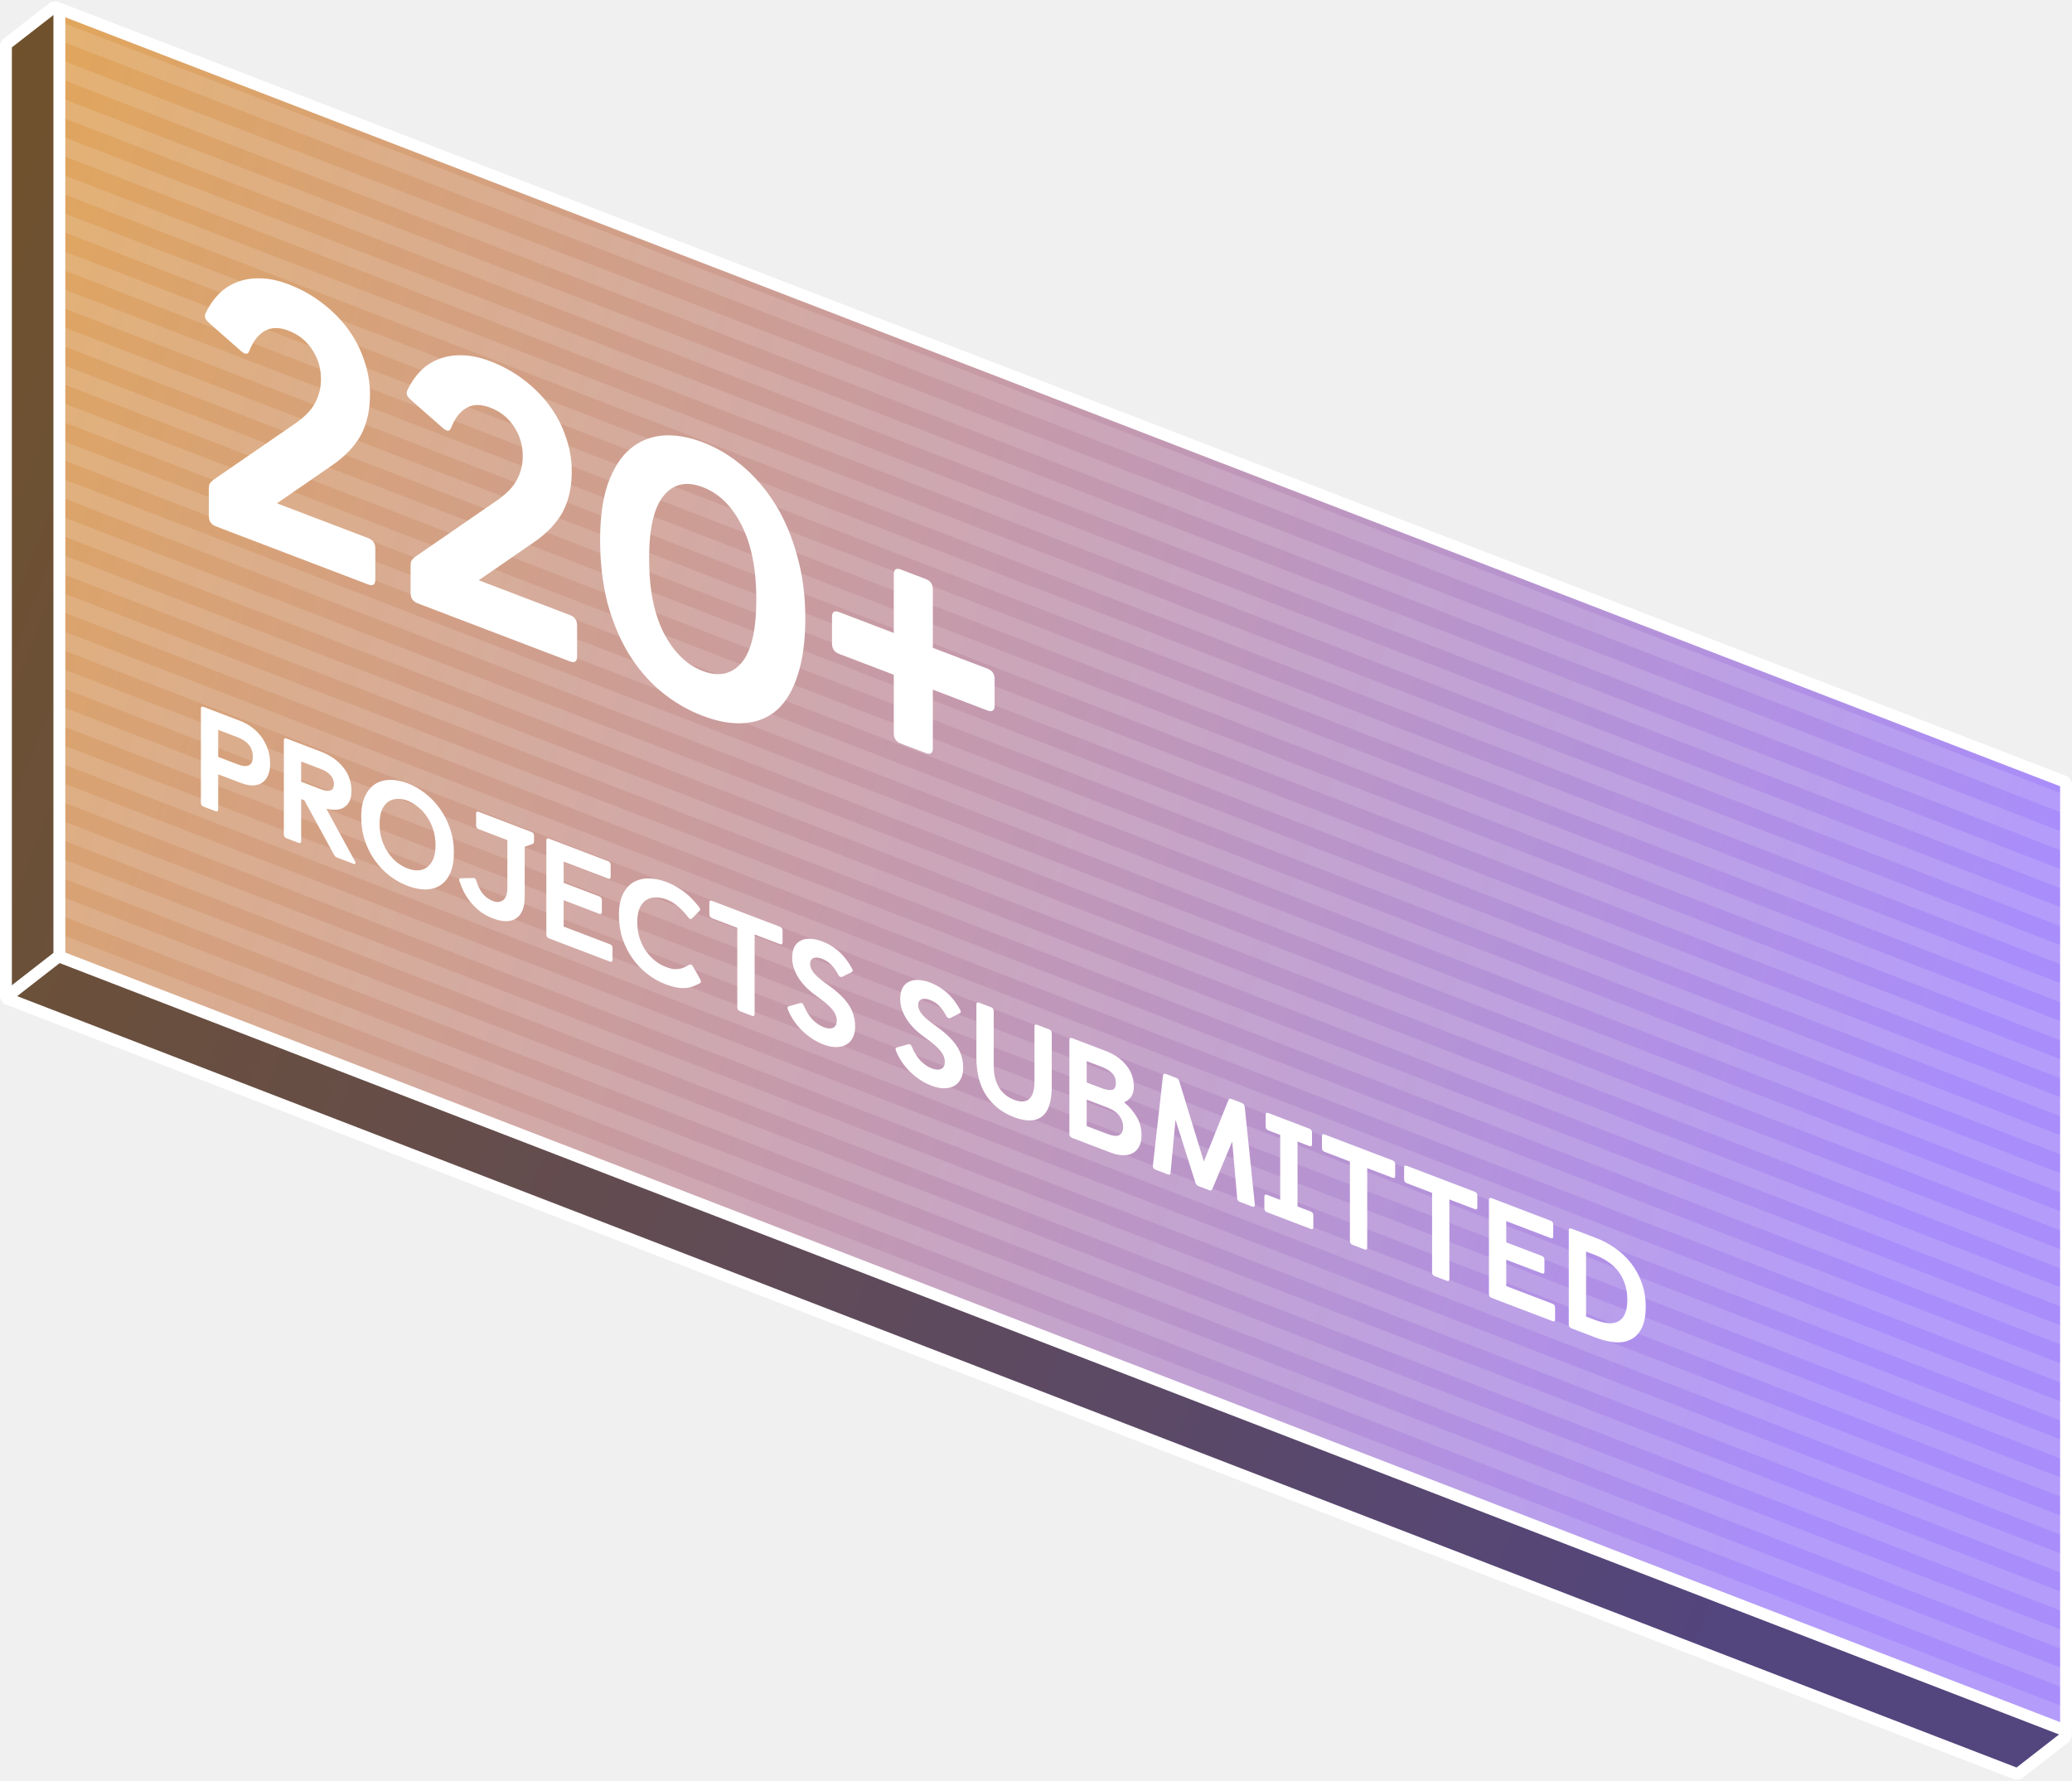
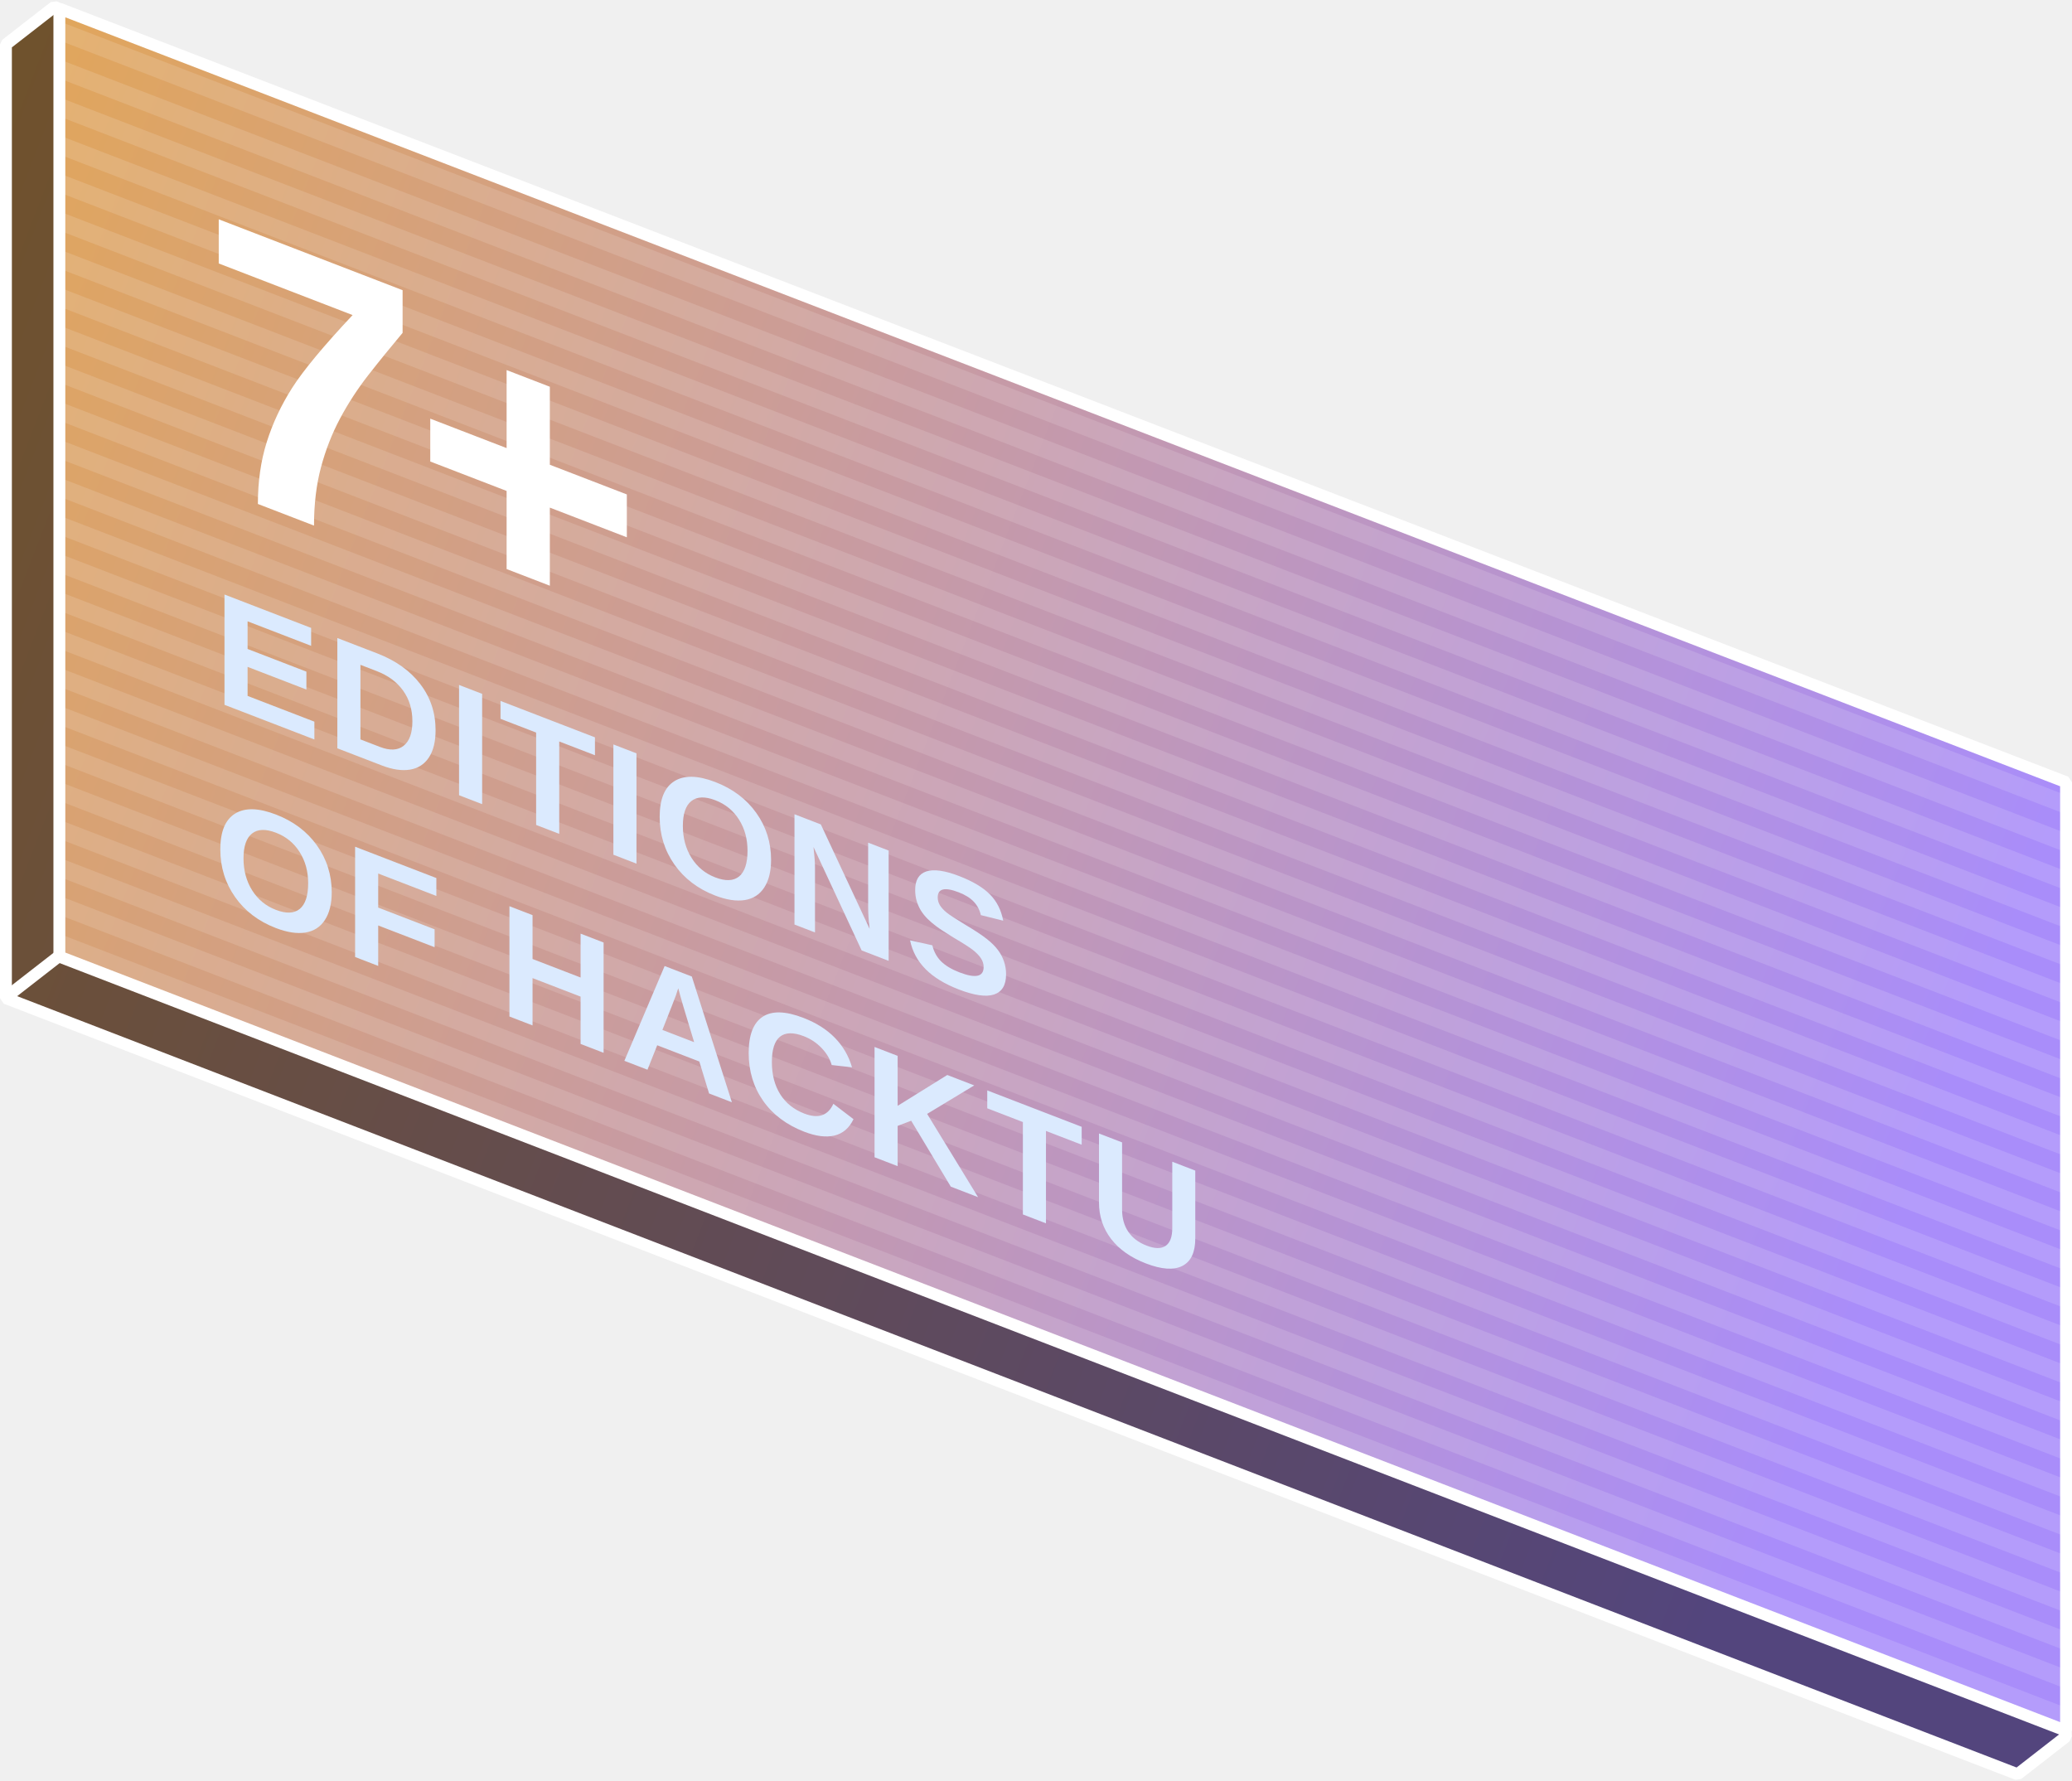
<svg xmlns="http://www.w3.org/2000/svg" xmlns:xlink="http://www.w3.org/1999/xlink" fill="none" height="300" viewBox="0 0 349 300" width="349">
  <linearGradient id="a">
    <stop offset="0" stop-color="#e0a458" />
    <stop offset="1" stop-color="#a78bfa" />
  </linearGradient>
  <linearGradient id="b" gradientUnits="userSpaceOnUse" x1="-0" x2="339.937" xlink:href="#a" y1="7" y2="138.523" />
  <linearGradient id="c" gradientUnits="userSpaceOnUse" x1="9" x2="348.937" xlink:href="#a" y1="0" y2="131.523" />
  <clipPath id="d">
    <path d="m10 2h339v291.509h-339z" />
  </clipPath>
  <path d="m9.153 1.148-8.153 6.342v160.65l338.832 130.724 8.139-6.33-8.933-153.778z" fill="url(#b)" />
  <path d="m9.153 1.148-8.153 6.342v160.65l338.832 130.724 8.139-6.33-8.933-153.778z" fill="#000" fill-opacity=".5" />
  <g stroke="#fff">
    <path d="m9.153 1.148-8.153 6.342v160.65l338.832 130.724 8.139-6.33-8.933-153.778z" stroke-linejoin="bevel" stroke-width="2" />
    <path d="m348 291.542v-159.783l-338-130.302v159.682z" fill="url(#c)" stroke-linejoin="bevel" stroke-width="2" />
    <path d="m1 168 9-7" stroke-width="2" />
    <g clip-path="url(#d)" stroke-linejoin="bevel" stroke-width="3">
      <path d="m359 139.804-349-134.604" stroke-opacity=".15" />
      <path d="m359 136.604-349-134.604" stroke-opacity=".02" />
      <path d="m359 146.209-349-134.605" stroke-opacity=".15" />
      <path d="m359 143.009-349-134.605" stroke-opacity=".02" />
      <path d="m359 152.613-349-134.604" stroke-opacity=".15" />
      <path d="m359 149.413-349-134.604" stroke-opacity=".02" />
      <path d="m359 159.018-349-134.605" stroke-opacity=".15" />
      <path d="m359 155.818-349-134.605" stroke-opacity=".02" />
      <path d="m359 165.422-349-134.605" stroke-opacity=".15" />
      <path d="m359 162.222-349-134.605" stroke-opacity=".02" />
      <path d="m359 171.826-349-134.604" stroke-opacity=".15" />
      <path d="m359 168.626-349-134.604" stroke-opacity=".02" />
      <path d="m359 178.231-349-134.605" stroke-opacity=".15" />
      <path d="m359 175.031-349-134.605" stroke-opacity=".02" />
      <path d="m359 184.635-349-134.605" stroke-opacity=".15" />
      <path d="m359 181.435-349-134.604" stroke-opacity=".02" />
      <path d="m359 191.039-349-134.604" stroke-opacity=".15" />
      <path d="m359 187.839-349-134.604" stroke-opacity=".02" />
      <path d="m359 197.444-349-134.605" stroke-opacity=".15" />
      <path d="m359 194.244-349-134.605" stroke-opacity=".02" />
      <path d="m359 203.848-349-134.604" stroke-opacity=".15" />
      <path d="m359 200.648-349-134.604" stroke-opacity=".02" />
      <path d="m359 210.252-349-134.604" stroke-opacity=".15" />
      <path d="m359 207.053-349-134.605" stroke-opacity=".02" />
      <path d="m359 216.657-349-134.605" stroke-opacity=".15" />
      <path d="m359 213.457-349-134.605" stroke-opacity=".02" />
      <path d="m359 223.061-349-134.604" stroke-opacity=".15" />
      <path d="m359 219.861-349-134.604" stroke-opacity=".02" />
      <path d="m359 229.466-349-134.605" stroke-opacity=".15" />
      <path d="m359 226.266-349-134.605" stroke-opacity=".02" />
      <path d="m359 235.87-349-134.604" stroke-opacity=".15" />
      <path d="m359 232.67-349-134.604" stroke-opacity=".02" />
      <path d="m359 242.274-349-134.604" stroke-opacity=".15" />
      <path d="m359 239.074-349-134.604" stroke-opacity=".02" />
      <path d="m359 248.679-349-134.605" stroke-opacity=".15" />
      <path d="m359 245.479-349-134.605" stroke-opacity=".02" />
      <path d="m359 255.083-349-134.604" stroke-opacity=".15" />
      <path d="m359 251.883-349-134.604" stroke-opacity=".02" />
      <path d="m359 261.487-349-134.604" stroke-opacity=".15" />
      <path d="m359 258.288-349-134.605" stroke-opacity=".02" />
      <path d="m359 267.892-349-134.605" stroke-opacity=".15" />
      <path d="m359 264.692-349-134.605" stroke-opacity=".02" />
      <path d="m359 274.296-349-134.604" stroke-opacity=".15" />
      <path d="m359 271.096-349-134.604" stroke-opacity=".02" />
      <path d="m359 280.701-349-134.605" stroke-opacity=".15" />
      <path d="m359 277.501-349-134.605" stroke-opacity=".02" />
      <path d="m359 287.105-349-134.605" stroke-opacity=".15" />
      <path d="m359 283.905-349-134.604" stroke-opacity=".02" />
      <path d="m359 293.509-349-134.604" stroke-opacity=".15" />
      <path d="m359 290.309-349-134.604" stroke-opacity=".02" />
    </g>
  </g>
-   <path d="m35.169 82.449c0-.427.04-.731.12-.914.12-.21.319-.433.598-.668l13.754-9.474c1.714-1.181 2.87-2.383 3.468-3.605.638-1.207.957-2.515.957-3.923 0-1.792-.478-3.425-1.435-4.899-.957-1.517-2.312-2.61-4.066-3.279-1.595-.608-2.95-.571-4.066.113-1.076.656-1.913 1.766-2.511 3.33-.159.408-.419.544-.777.407-.199-.076-.419-.224-.658-.443l-5.382-4.741c-.439-.381-.658-.742-.658-1.083 0-.213.06-.425.179-.635.558-1.153 1.256-2.166 2.093-3.042.877-.903 1.894-1.582 3.05-2.037 1.196-.482 2.511-.706 3.947-.671 1.475.008 3.07.339 4.784.993 2.073.791 3.947 1.825 5.621 3.104 1.714 1.294 3.169 2.745 4.365 4.353 1.196 1.608 2.113 3.366 2.751 5.273.678 1.88 1.017 3.822 1.017 5.828 0 2.688-.518 4.986-1.555 6.895-1.036 1.866-2.631 3.541-4.784 5.023l-9.328 6.426 15.368 5.862c.797.304 1.196.883 1.196 1.736v5.248c0 .853-.399 1.128-1.196.824l-25.653-9.785c-.797-.304-1.196-.883-1.196-1.736zm33.987 12.963c0-.427.04-.732.12-.914.12-.21.319-.433.598-.668l13.754-9.474c1.714-1.181 2.87-2.382 3.468-3.605.638-1.207.957-2.515.957-3.923 0-1.792-.478-3.425-1.435-4.899-.957-1.517-2.312-2.61-4.066-3.279-1.595-.608-2.95-.571-4.066.113-1.076.656-1.913 1.766-2.511 3.33-.16.408-.419.544-.777.407-.199-.076-.419-.224-.658-.443l-5.382-4.741c-.439-.381-.658-.742-.658-1.083 0-.213.06-.425.179-.636.558-1.152 1.256-2.166 2.093-3.042.877-.903 1.894-1.582 3.05-2.037 1.196-.482 2.511-.706 3.947-.671 1.475.008 3.07.339 4.784.993 2.073.791 3.947 1.825 5.621 3.104 1.714 1.294 3.169 2.745 4.365 4.353 1.196 1.608 2.113 3.366 2.751 5.273.678 1.88 1.016 3.822 1.016 5.828 0 2.688-.518 4.986-1.555 6.895-1.036 1.866-2.631 3.54-4.784 5.023l-9.329 6.426 15.368 5.862c.797.304 1.196.883 1.196 1.736v5.248c0 .854-.399 1.128-1.196.824l-25.653-9.785c-.797-.304-1.196-.882-1.196-1.736zm49.206 25.169c-2.591-.989-4.963-2.384-7.116-4.187-2.113-1.787-3.927-3.929-5.441-6.427-1.515-2.541-2.691-5.4-3.529-8.578-.797-3.205-1.196-6.685-1.196-10.44 0-3.797.439-6.958 1.316-9.482.917-2.552 2.153-4.491 3.707-5.818 1.555-1.327 3.369-2.086 5.442-2.276 2.113-.175 4.385.201 6.817 1.128 2.432.927 4.684 2.277 6.757 4.049 2.113 1.787 3.947 3.937 5.502 6.45 1.554 2.513 2.77 5.387 3.647 8.623.917 3.208 1.376 6.711 1.376 10.508 0 3.755-.419 6.923-1.256 9.505-.797 2.555-1.954 4.525-3.468 5.909-1.515 1.343-3.349 2.094-5.502 2.254-2.113.175-4.465-.231-7.056-1.219zm0-7.552c2.671 1.018 4.844.567 6.518-1.354 1.674-1.964 2.512-5.528 2.512-10.69 0-5.078-.818-9.229-2.452-12.455-1.635-3.269-3.827-5.428-6.578-6.477s-4.943-.563-6.578 1.459c-1.634 1.979-2.451 5.508-2.451 10.585 0 5.163.837 9.364 2.511 12.606 1.674 3.198 3.847 5.307 6.518 6.326zm32.183.627-9.208-3.512c-.798-.304-1.196-.883-1.196-1.736v-4.48c0-.854.398-1.128 1.196-.824l9.208 3.512v-9.856c0-.853.399-1.128 1.196-.824l4.186 1.597c.798.304 1.196.883 1.196 1.736v9.856l9.209 3.513c.797.304 1.196.882 1.196 1.736v4.48c0 .853-.399 1.128-1.196.824l-9.209-3.513v9.856c0 .853-.398 1.128-1.196.824l-4.186-1.597c-.797-.304-1.196-.882-1.196-1.736zm-116.706 5.725c0-.32.149-.423.449-.309l6.032 2.301c.882.337 1.644.763 2.287 1.281.658.523 1.196 1.104 1.615 1.743.433.646.755 1.328.964 2.048s.314 1.448.314 2.184c0 .704-.105 1.328-.314 1.872s-.523.969-.942 1.273c-.404.31-.912.484-1.525.522-.613.039-1.331-.099-2.153-.413l-3.812-1.454v5.904c0 .32-.149.423-.449.309l-2.018-.77c-.299-.114-.449-.331-.449-.651zm6.167 9.36c1.719.656 2.579.224 2.579-1.296s-.86-2.608-2.579-3.264l-3.252-1.24v4.56zm7.805-4.031c0-.32.149-.423.449-.309l5.718 2.181c1.659.633 2.945 1.532 3.857 2.696.912 1.163 1.368 2.481 1.368 3.953 0 .704-.112 1.286-.336 1.744-.224.443-.531.782-.919 1.017-.374.242-.822.375-1.345.399-.508.03-1.054-.026-1.637-.168l4.821 8.847c.06.103.09.202.09.298 0 .176-.097.227-.291.153l-2.781-1.061c-.165-.063-.284-.132-.359-.209-.075-.092-.157-.22-.247-.382l-4.933-9.057-.538-.206v7.056c0 .32-.149.423-.448.309l-2.018-.77c-.299-.114-.449-.331-.449-.651zm6.324 8.268c.658.251 1.173.304 1.547.159.374-.146.561-.499.561-1.059s-.187-1.055-.561-1.485c-.374-.431-.889-.772-1.547-1.023l-3.409-1.3v3.408zm14.512 16.239c-1.046-.399-2.041-.954-2.982-1.665-.942-.727-1.772-1.588-2.489-2.582-.718-.993-1.286-2.106-1.704-3.338-.419-1.247-.628-2.591-.628-4.031 0-1.424.217-2.589.65-3.496.433-.923 1.009-1.607 1.727-2.053.718-.447 1.547-.674 2.489-.683.942-.009 1.921.181 2.938.568 1.017.388 1.996.946 2.938 1.673s1.772 1.588 2.489 2.581c.718.994 1.293 2.118 1.727 3.371.434 1.237.65 2.568.65 3.992 0 1.44-.209 2.624-.628 3.552-.418.913-.987 1.592-1.704 2.038-.718.447-1.547.674-2.489.683-.942-.007-1.936-.21-2.982-.61zm0-2.928c.553.211 1.106.318 1.659.321.568-.007 1.076-.157 1.525-.45.449-.293.815-.745 1.099-1.357.284-.612.426-1.421.426-2.429s-.142-1.927-.426-2.755c-.284-.828-.658-1.563-1.121-2.204-.449-.635-.957-1.164-1.525-1.589-.553-.435-1.099-.755-1.637-.961-.538-.205-1.091-.304-1.659-.296-.553-.003-1.061.139-1.525.426-.449.293-.815.745-1.099 1.357-.284.611-.426 1.421-.426 2.429s.135 1.924.404 2.746c.284.829.65 1.56 1.099 2.195.448.635.949 1.17 1.502 1.605.568.425 1.136.746 1.704.962zm11.006 1.606c.105-.008.194.003.269.031.135.051.232.176.291.375.254.865.605 1.591 1.054 2.178s1.032 1.018 1.749 1.291c.673.257 1.248.213 1.727-.133.478-.362.718-1.086.718-2.174v-7.944l-4.821-1.839c-.299-.114-.448-.331-.448-.651v-1.968c0-.32.149-.423.448-.309l8.858 3.378c.299.114.449.331.449.651v.912c0 .16-.022.272-.067.335-.045.063-.135.116-.269.161l-1.233.442v8.448c0 .912-.127 1.671-.381 2.278-.254.607-.62 1.06-1.099 1.357-.464.303-1.024.458-1.682.463-.658-.011-1.39-.171-2.198-.479-.748-.285-1.42-.645-2.018-1.081-.583-.431-1.106-.918-1.57-1.463-.463-.545-.867-1.131-1.211-1.758-.329-.637-.605-1.295-.83-1.972-.03-.092-.045-.146-.045-.162s0-.04 0-.072c0-.176.075-.259.224-.25zm12.372-6.321c0-.32.149-.423.449-.308l9.934 3.789c.299.114.448.331.448.651v2.016c0 .288-.134.38-.403.278l-7.513-2.866v3.576l5.987 2.284c.299.114.448.331.448.651v1.968c0 .32-.149.423-.448.309l-5.987-2.284v4.44l7.782 2.968c.299.114.448.331.448.651v1.968c0 .32-.149.423-.448.309l-10.248-3.908c-.299-.115-.449-.332-.449-.652zm25.878 23.311c.105.2.157.348.157.444 0 .144-.067.246-.202.307-.433.234-.859.424-1.278.568-.404.134-.837.209-1.301.224-.448.021-.934-.02-1.457-.124-.523-.103-1.114-.281-1.772-.532-1.046-.399-2.04-.962-2.982-1.689s-1.772-1.588-2.489-2.582c-.718-.993-1.286-2.106-1.704-3.338-.419-1.247-.628-2.583-.628-4.007s.217-2.589.65-3.496c.449-.917 1.039-1.596 1.772-2.036.747-.435 1.599-.654 2.556-.657.972.002 1.973.2 3.005.594.658.251 1.255.543 1.794.876.553.323 1.054.666 1.502 1.029.449.363.852.741 1.211 1.134.359.377.68.748.964 1.112.15.185.224.341.224.469 0 .08-.044.175-.134.285l-1.211 1.218c-.075.052-.135.093-.179.124-.03.02-.083.016-.157-.012-.09-.034-.187-.119-.292-.255-.583-.751-1.166-1.373-1.749-1.867-.568-.505-1.211-.894-1.928-1.168-.583-.222-1.174-.336-1.772-.34-.583-.014-1.114.119-1.592.401-.463.271-.845.718-1.144 1.34-.284.611-.426 1.421-.426 2.429s.142 1.934.426 2.779c.284.828.658 1.563 1.122 2.203.463.625.979 1.158 1.547 1.599.583.43 1.158.754 1.726.97.494.188.927.306 1.301.352.374.031.71.015 1.009-.047.314-.056.591-.143.83-.259.254-.127.501-.257.74-.39.119-.082.247-.098.381-.047.12.046.232.169.336.369zm6.286-8.595-4.261-1.625c-.299-.114-.448-.331-.448-.651v-1.968c0-.32.149-.423.448-.309l11.437 4.362c.299.114.448.331.448.651v1.968c0 .32-.149.423-.448.309l-4.261-1.625v13.392c0 .32-.15.423-.449.309l-2.018-.77c-.299-.114-.448-.331-.448-.651zm10.542 12.685c.105-.04.209-.04.314 0 .075.029.134.068.179.117s.098.141.157.275c.434 1.03.942 1.84 1.525 2.43.583.574 1.211.99 1.884 1.247.613.233 1.121.259 1.525.077.418-.192.628-.592.628-1.2 0-.656-.262-1.292-.785-1.908-.509-.626-1.346-1.345-2.512-2.158-.523-.359-1.039-.772-1.547-1.238-.508-.482-.964-1-1.368-1.554-.389-.564-.703-1.156-.942-1.775-.239-.635-.359-1.289-.359-1.961 0-.72.12-1.322.359-1.807.254-.479.606-.833 1.054-1.062.449-.245.979-.354 1.592-.329.628.016 1.316.166 2.063.451.628.24 1.196.529 1.705.866.523.344.986.713 1.39 1.107.403.394.762.811 1.076 1.25.314.44.591.881.83 1.325.09.162.134.283.134.363 0 .096-.059.177-.179.244l-1.57.793c-.119.05-.224.058-.314.024-.164-.063-.291-.183-.381-.361-.329-.638-.702-1.18-1.121-1.628-.419-.464-.964-.824-1.637-1.08-.239-.092-.478-.151-.718-.178-.239-.027-.456-.006-.65.064-.179.06-.329.171-.448.333-.105.152-.157.364-.157.636 0 .544.231 1.088.695 1.633.478.551 1.218 1.177 2.22 1.879.792.558 1.48 1.108 2.063 1.651.583.542 1.069 1.096 1.457 1.66.389.564.673 1.16.853 1.789.194.618.291 1.287.291 2.007 0 .704-.135 1.317-.404 1.838-.254.511-.62.899-1.098 1.165-.464.271-1.024.409-1.682.414-.643.011-1.353-.132-2.13-.428-.703-.268-1.368-.61-1.996-1.025-.613-.426-1.181-.891-1.704-1.394-.509-.514-.957-1.061-1.346-1.642-.389-.58-.703-1.172-.942-1.775-.06-.151-.089-.266-.089-.346 0-.144.082-.233.246-.266zm18.198 6.942c.104-.041.209-.041.314-.001.074.029.134.068.179.117s.097.141.157.276c.434 1.029.942 1.839 1.525 2.429.583.575 1.211.99 1.884 1.247.612.233 1.121.259 1.524.077.419-.192.628-.592.628-1.2 0-.656-.261-1.292-.785-1.908-.508-.625-1.345-1.345-2.511-2.158-.523-.359-1.039-.772-1.547-1.238-.509-.482-.965-1-1.368-1.553-.389-.565-.703-1.156-.942-1.776-.239-.635-.359-1.289-.359-1.961 0-.72.12-1.322.359-1.807.254-.479.605-.833 1.054-1.062.448-.245.979-.354 1.592-.328.628.015 1.316.165 2.063.45.628.24 1.196.529 1.704.866.523.344.987.713 1.391 1.107.403.394.762.811 1.076 1.25.314.44.59.882.83 1.325.089.162.134.283.134.363 0 .096-.06.177-.179.244l-1.57.793c-.12.05-.224.058-.314.024-.164-.062-.291-.183-.381-.361-.329-.638-.703-1.18-1.121-1.628-.419-.463-.965-.824-1.637-1.08-.239-.091-.479-.151-.718-.178s-.456-.006-.65.064c-.18.06-.329.171-.449.333-.104.152-.157.364-.157.636 0 .544.232 1.088.696 1.633.478.551 1.218 1.177 2.22 1.879.792.558 1.48 1.109 2.063 1.651s1.068 1.096 1.457 1.66.673 1.16.852 1.789c.195.618.292 1.287.292 2.007 0 .704-.135 1.317-.404 1.838-.254.511-.62.899-1.099 1.165-.463.271-1.024.409-1.681.415-.643.01-1.353-.133-2.131-.429-.702-.268-1.368-.61-1.996-1.025-.612-.426-1.181-.891-1.704-1.394-.508-.514-.957-1.061-1.345-1.641-.389-.581-.703-1.172-.942-1.776-.06-.151-.09-.266-.09-.346 0-.144.083-.233.247-.266zm11.534-6.713c0-.32.15-.423.449-.309l2.018.77c.299.114.449.331.449.651v9.192c0 .832.089 1.57.269 2.215.179.628.426 1.178.74 1.65.314.456.68.843 1.098 1.163.419.304.86.544 1.323.721.464.176.905.273 1.323.288.419 0 .785-.108 1.099-.325.314-.232.561-.594.74-1.085.18-.508.269-1.178.269-2.01v-9.192c0-.32.15-.423.449-.309l2.018.77c.299.114.448.331.448.651v8.952c0 2.576-.56 4.274-1.681 5.095-1.107.826-2.661.857-4.665.093-2.003-.764-3.565-1.984-4.686-3.66-1.107-1.67-1.66-3.793-1.66-6.369zm15.66 5.973c0-.32.15-.423.449-.309l5.718 2.181c1.45.554 2.594 1.358 3.431 2.413s1.256 2.223 1.256 3.503c0 .8-.165 1.409-.494 1.828-.328.418-.71.713-1.143.884.927.769 1.644 1.611 2.153 2.525.523.903.784 1.931.784 3.083 0 .656-.119 1.234-.358 1.735-.225.491-.561.874-1.009 1.151-.449.277-1.002.418-1.66.423-.643.011-1.39-.146-2.242-.471l-6.436-2.455c-.299-.114-.449-.331-.449-.651zm6.324 15.804c1.002.382 1.704.45 2.108.204.419-.256.628-.712.628-1.368s-.209-1.272-.628-1.848c-.404-.586-1.106-1.07-2.108-1.452l-3.408-1.3v4.464zm-.919-7.694c.732.279 1.315.381 1.749.307.448-.085.673-.48.673-1.184s-.225-1.261-.673-1.672c-.434-.422-1.017-.772-1.749-1.051l-2.489-.95v3.6zm10.362-2.096c.044-.303.239-.389.583-.258l1.637.625c.164.062.284.148.358.256.075.109.142.255.202.437l4.104 13.398 4.103-10.267c.06-.137.128-.232.202-.283.075-.052.195-.046.359.017l1.637.624c.344.131.538.365.583.703l1.704 16.49c0 .32-.149.423-.448.308l-2.086-.795c-.284-.108-.433-.325-.448-.651l-.83-9.532-3.319 7.95c-.059.137-.127.231-.201.283-.075.051-.195.046-.359-.017l-1.794-.684c-.165-.063-.284-.149-.359-.257-.075-.109-.142-.254-.202-.437l-3.319-10.482-.829 8.899c-.015.315-.165.418-.449.309l-2.085-.795c-.299-.114-.449-.331-.449-.651zm17.073 20.384c0-.32.15-.423.449-.309l2.22.847v-10.944l-1.996-.761c-.299-.114-.448-.331-.448-.651v-1.968c0-.32.149-.423.448-.309l6.907 2.634c.299.114.448.331.448.651v1.968c0 .32-.149.423-.448.309l-1.996-.761v10.944l2.22.847c.299.114.448.331.448.651v1.968c0 .32-.149.423-.448.309l-7.355-2.806c-.299-.114-.449-.331-.449-.651zm14.412-5.927-4.261-1.625c-.298-.114-.448-.331-.448-.651v-1.968c0-.32.15-.423.448-.309l11.437 4.362c.299.114.448.331.448.651v1.968c0 .32-.149.423-.448.309l-4.261-1.625v13.392c0 .32-.149.423-.448.309l-2.018-.77c-.299-.114-.449-.331-.449-.651zm13.84 5.279-4.261-1.625c-.299-.114-.448-.331-.448-.651v-1.968c0-.32.149-.423.448-.309l11.437 4.362c.299.114.448.331.448.651v1.968c0 .32-.149.423-.448.309l-4.261-1.625v13.392c0 .32-.149.423-.448.309l-2.019-.77c-.299-.114-.448-.331-.448-.651zm9.575 1.204c0-.32.15-.423.449-.309l9.934 3.79c.299.114.448.331.448.651v2.016c0 .288-.134.38-.403.278l-7.513-2.866v3.576l5.988 2.284c.299.114.448.331.448.651v1.968c0 .32-.149.423-.448.309l-5.988-2.284v4.44l7.782 2.968c.299.114.448.331.448.651v1.968c0 .32-.149.423-.448.309l-10.248-3.909c-.299-.114-.449-.331-.449-.651zm13.446 5.129c0-.32.15-.423.449-.309l4.215 1.608c1.077.411 2.116.967 3.117 1.669 1.002.686 1.884 1.51 2.646 2.473.778.969 1.391 2.074 1.839 3.318.464 1.232.695 2.601.695 4.105 0 1.52-.231 2.727-.695 3.623-.448.884-1.061 1.515-1.839 1.89-.762.381-1.644.533-2.646.455-1.001-.078-2.04-.322-3.117-.733l-4.215-1.608c-.299-.114-.449-.331-.449-.651zm4.418 15.077c.777.296 1.502.477 2.175.542.672.064 1.248-.028 1.726-.278.479-.249.853-.667 1.122-1.252.284-.596.426-1.398.426-2.406s-.142-1.91-.426-2.706c-.269-.807-.651-1.52-1.144-2.14-.478-.615-1.054-1.146-1.727-1.595-.657-.443-1.375-.813-2.152-1.109l-1.503-.573v10.944z" fill="#fff" />
+   <g transform="matrix(1,0.385509,0,1,0,-3.85509)">
+     <text x="34" y="72" font-family="'Arial','Helvetica Neue',Helvetica,sans-serif" font-size="66" font-weight="900" letter-spacing="-1" fill="#FFFFFF">7+</text>
+     <text x="36" y="108" font-family="'Arial','Helvetica Neue',Helvetica,sans-serif" font-size="27" font-weight="800" letter-spacing="1" fill="#DBEAFE">EDITIONS</text>
+     <text x="36" y="142" font-family="'Arial','Helvetica Neue',Helvetica,sans-serif" font-size="27" font-weight="800" letter-spacing="1" fill="#DBEAFE">OF HACKTU</text>
+   </g>
</svg>
